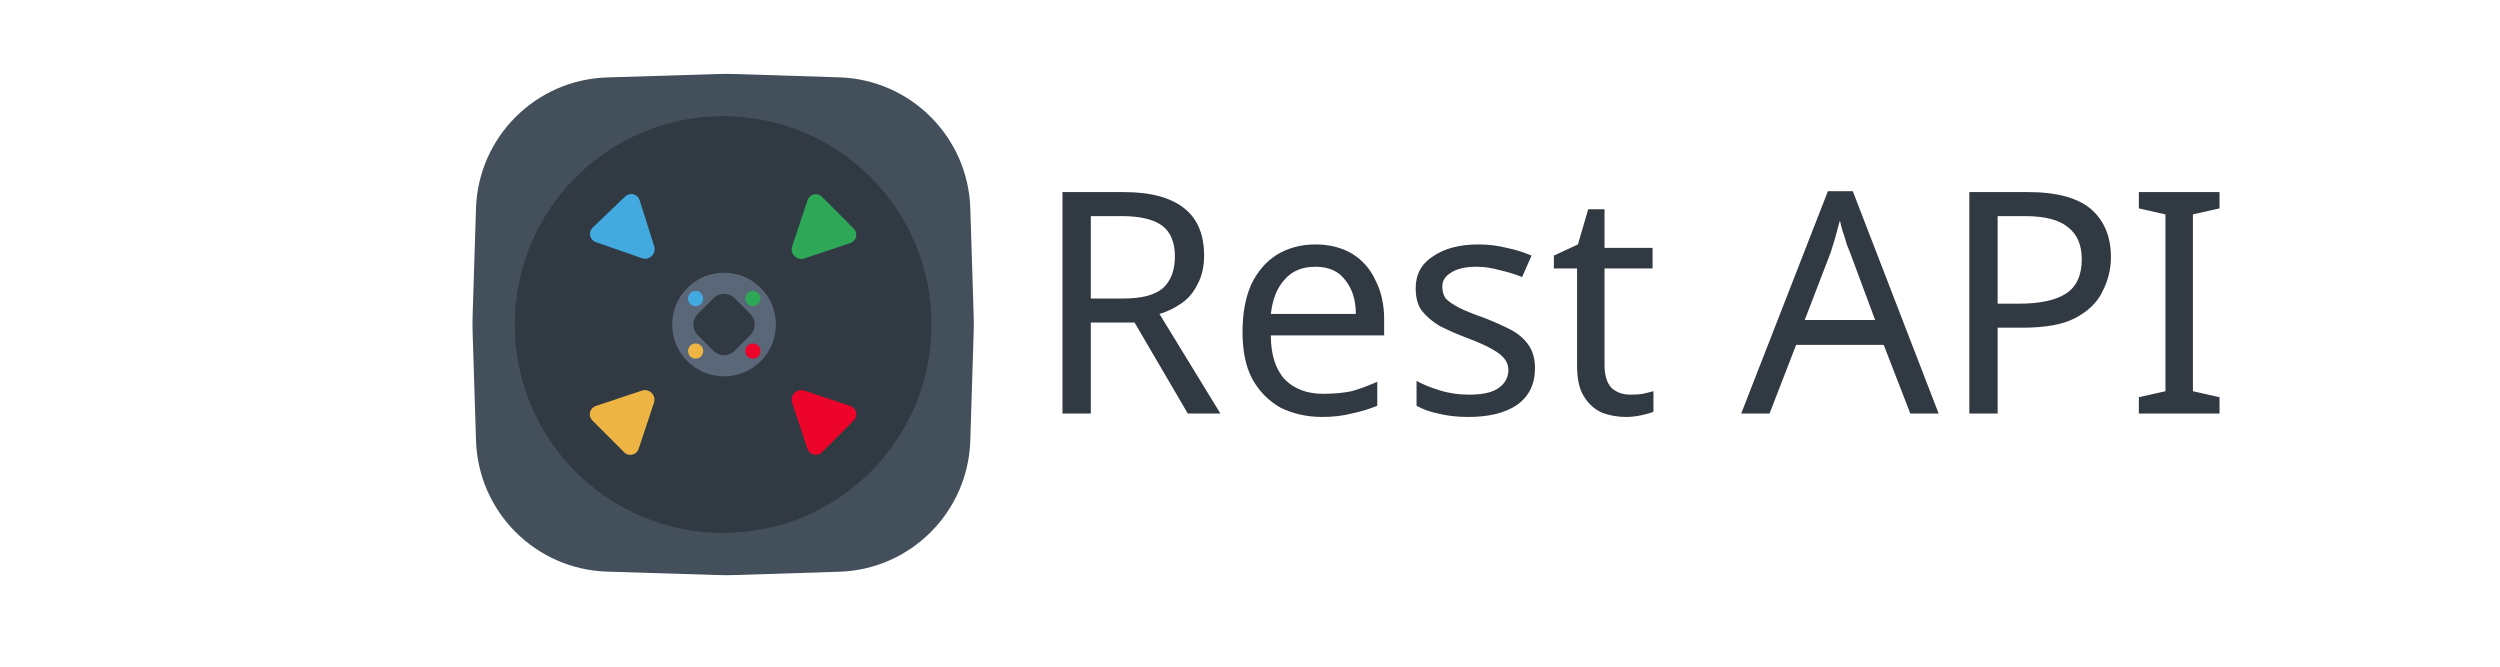
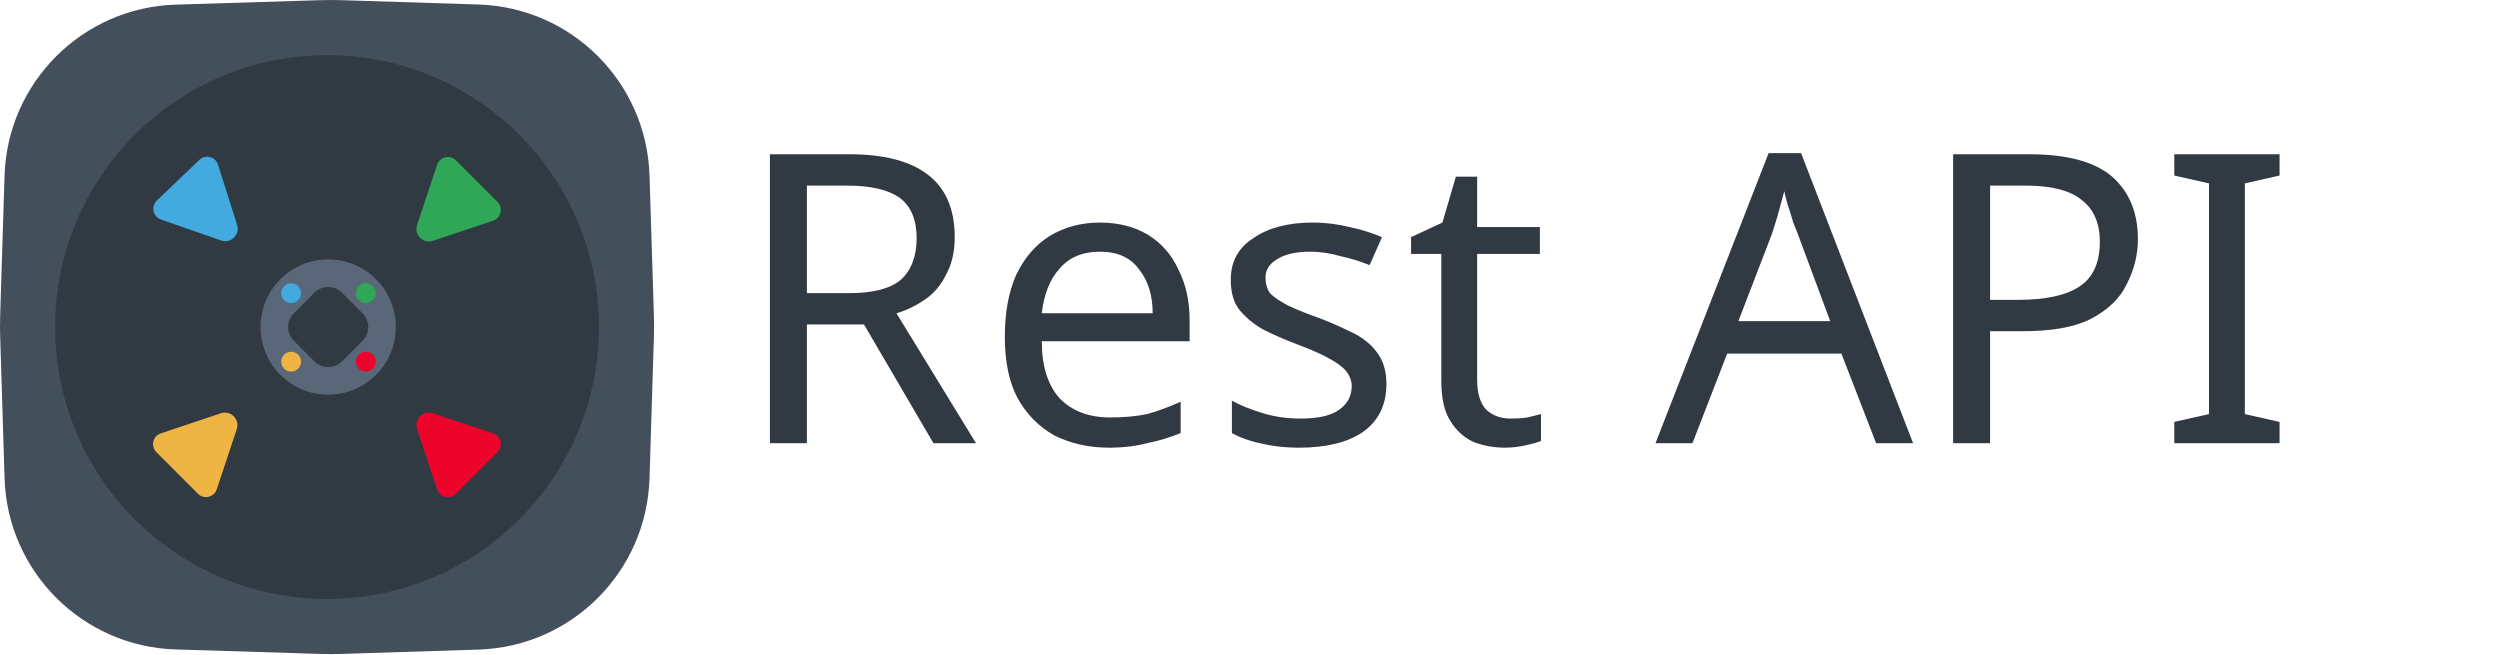
- <svg xmlns="http://www.w3.org/2000/svg" width="172" height="45.879" viewBox="0 0 45.508 12.139" version="1.1" id="svg1671">
+ <svg xmlns="http://www.w3.org/2000/svg" width="172" height="45" viewBox="0 0 45.508 11.906" version="1.1" id="svg1671">
  <defs id="defs1665" />
  <g id="layer1" transform="translate(-87.13394,-137.4723)">
-     <g id="g850" transform="translate(7.654018)">
-       <g style="stroke:none;stroke-opacity:1" transform="matrix(0.1472556,0,0,0.2647304,73.70334,87.9047)" id="g1648">
-         <rect style="fill:none;fill-opacity:0;stroke:none;stroke-width:0.321;stroke-miterlimit:4;stroke-dasharray:none;stroke-opacity:1" id="rect1755-5-1" width="208.329" height="45.853" x="91.206" y="187.238" />
-       </g>
-       <text id="text2609" y="145.002" x="98.274" style="font-style:normal;font-weight:normal;font-size:10.583px;line-height:1.25;font-family:sans-serif;letter-spacing:0px;word-spacing:0px;fill:#313942;fill-opacity:1;stroke:none;stroke-width:0.265" xml:space="preserve">
-         <tspan style="font-style:normal;font-variant:normal;font-weight:normal;font-stretch:normal;font-size:5.644px;font-family:'Source Sans Pro';-inkscape-font-specification:'Source Sans Pro, Normal';font-variant-ligatures:normal;font-variant-caps:normal;font-variant-numeric:normal;font-feature-settings:normal;text-align:start;writing-mode:lr-tb;text-anchor:start;fill:#313942;fill-opacity:1;stroke-width:0.265" y="145.002" x="98.274" id="tspan2607">Rest API</tspan>
+     <g id="g1" transform="matrix(1.304702,0,0,1.304702,-37.77106,-25.69213)">
+       <text id="text2609" y="131.244" x="105.928" style="font-style:normal;font-weight:normal;font-size:10.583px;line-height:1.25;font-family:sans-serif;letter-spacing:0px;word-spacing:0px;fill:#313942;fill-opacity:1;stroke:none;stroke-width:0.265" xml:space="preserve">
+         <tspan style="font-style:normal;font-variant:normal;font-weight:normal;font-stretch:normal;font-size:5.644px;font-family:'Source Sans Pro';-inkscape-font-specification:'Source Sans Pro, Normal';font-variant-ligatures:normal;font-variant-caps:normal;font-variant-numeric:normal;font-feature-settings:normal;text-align:start;writing-mode:lr-tb;text-anchor:start;fill:#313942;fill-opacity:1;stroke-width:0.265" y="131.244" x="105.928" id="tspan2607">Rest API</tspan>
      </text>
-       <g transform="matrix(0.035647,0,0,0.035647,88.08051,138.8172)" id="g2454">
+       <g transform="matrix(0.035647,0,0,0.035647,95.73453,125.0588)" id="g2454">
        <path style="fill:#444f5c" d="m 125.371,0.065 c 2.83,-0.088 5.662,-0.087 8.492,0.003 l 53.434,1.692 c 36.479,1.155 65.779,30.464 66.922,66.943 l 1.714,54.729 c 0.089,2.83 0.089,5.661 0.001,8.49 l -1.726,55.364 c -1.137,36.484 -30.438,65.799 -66.921,66.954 l -53.424,1.692 c -2.83,0.09 -5.662,0.091 -8.492,0.003 l -56.603,-1.746 c -36.506,-1.126 -65.84,-30.451 -66.978,-66.956 l -1.724,-55.311 c -0.088,-2.829 -0.088,-5.66 0.001,-8.49 L 1.78,68.756 C 2.923,32.255 32.256,2.937 68.757,1.811 Z" id="path2428" />
        <path style="fill:#313942" d="m 128,21.582 c 58.773,0 106.418,47.645 106.418,106.418 0,58.773 -47.645,106.418 -106.418,106.418 -58.773,0 -106.418,-47.645 -106.418,-106.418 C 21.582,69.227 69.227,21.582 128,21.582" id="path2430" />
        <g transform="translate(59.5,61.00026)" id="g2440">
          <path style="fill:#eeb545" d="m 3.437,108.604 23.521,-7.856 c 3.835,-1.28 7.485,2.366 6.209,6.202 l -7.841,23.569 c -1.043,3.138 -5.026,4.077 -7.361,1.737 L 1.699,115.958 c -2.331,-2.336 -1.392,-6.308 1.738,-7.354" id="path2432" />
          <path style="fill:#42aadf" d="M 25.826,3.442 33.3,27.01 c 1.222,3.853 -2.479,7.447 -6.295,6.114 L 3.477,24.902 C 0.344,23.807 -0.527,19.79 1.871,17.496 L 18.519,1.574 c 2.377,-2.273 6.313,-1.267 7.307,1.868" id="path2434" />
          <path style="fill:#ed042b" d="m 111.584,130.519 -7.841,-23.569 c -1.276,-3.836 2.375,-7.482 6.209,-6.202 l 23.522,7.856 c 3.13,1.046 4.068,5.018 1.737,7.354 l -16.265,16.298 c -2.336,2.34 -6.318,1.401 -7.362,-1.737" id="path2436" />
          <path style="fill:#2ea757" d="m 103.743,27.05 7.841,-23.569 c 1.044,-3.138 5.026,-4.077 7.362,-1.737 l 16.265,16.298 c 2.331,2.336 1.393,6.308 -1.737,7.354 l -23.522,7.856 c -3.834,1.28 -7.485,-2.366 -6.209,-6.202" id="path2438" />
        </g>
        <g transform="translate(101,101.0003)" id="g2452">
          <path style="fill:#596778" d="m 46.178,45.723 c 10.341,-10.341 10.341,-27.106 0,-37.446 -10.34,-10.34 -27.105,-10.34 -37.446,0 -10.34,10.34 -10.34,27.105 0,37.446 10.341,10.34 27.106,10.34 37.446,0 z M 14.008,32.377 c -2.97,-2.97 -2.97,-7.784 0,-10.754 l 8.07,-8.07 c 2.97,-2.97 7.784,-2.97 10.754,0 l 8.07,8.07 c 2.97,2.97 2.97,7.784 0,10.754 l -8.07,8.07 c -2.97,2.97 -7.784,2.97 -10.754,0 z" id="path2442" />
          <path style="fill:#2ea757" d="m 46.051,13.741 c 0,2.143 -1.738,3.88 -3.881,3.88 -2.143,0 -3.881,-1.737 -3.881,-3.88 0,-2.144 1.738,-3.881 3.881,-3.881 2.143,0 3.881,1.737 3.881,3.881" id="path2444" />
          <path style="fill:#ed042b" d="m 46.051,40.542 c 0,2.144 -1.738,3.881 -3.881,3.881 -2.143,0 -3.881,-1.737 -3.881,-3.881 0,-2.143 1.738,-3.88 3.881,-3.88 2.143,0 3.881,1.737 3.881,3.88" id="path2446" />
          <path style="fill:#42aadf" d="m 16.824,13.741 c 0,2.143 -1.738,3.88 -3.881,3.88 -2.144,0 -3.881,-1.737 -3.881,-3.88 0,-2.144 1.737,-3.881 3.881,-3.881 2.143,0 3.881,1.737 3.881,3.881" id="path2448" />
          <path style="fill:#eeb545" d="m 16.824,40.542 c 0,2.144 -1.738,3.881 -3.881,3.881 -2.144,0 -3.881,-1.737 -3.881,-3.881 0,-2.143 1.737,-3.88 3.881,-3.88 2.143,0 3.881,1.737 3.881,3.88" id="path2450" />
        </g>
      </g>
    </g>
  </g>
</svg>
